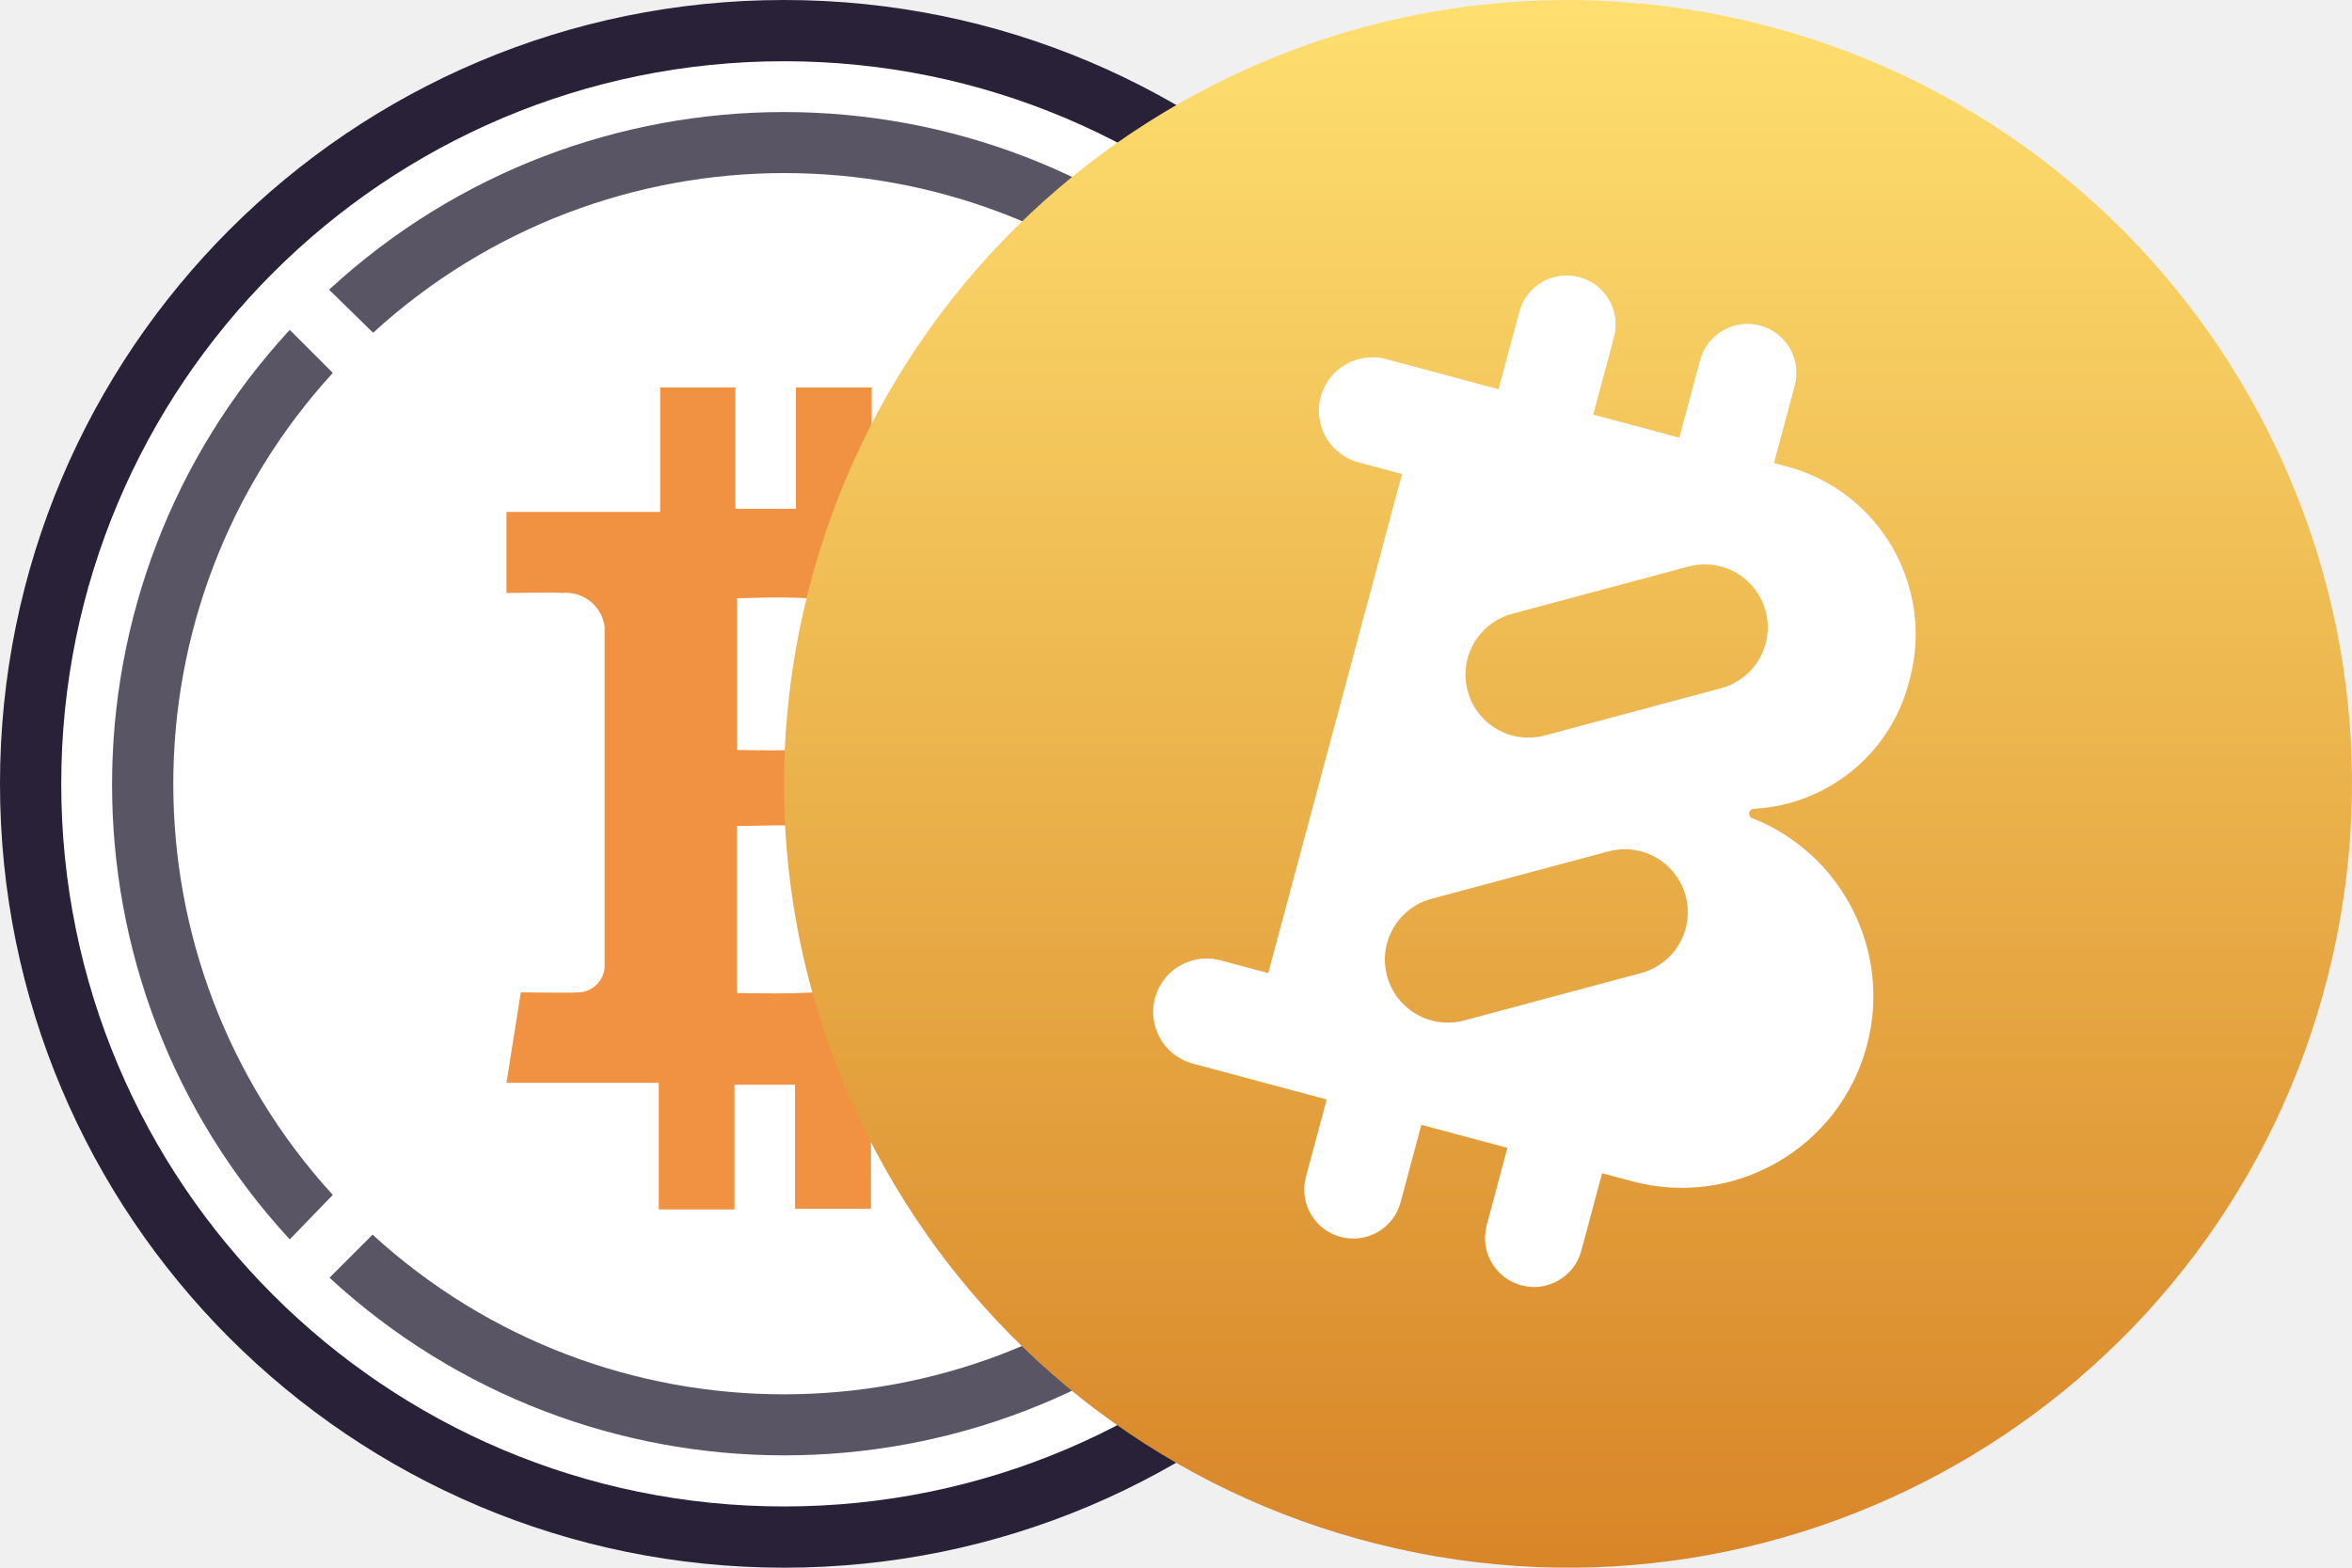
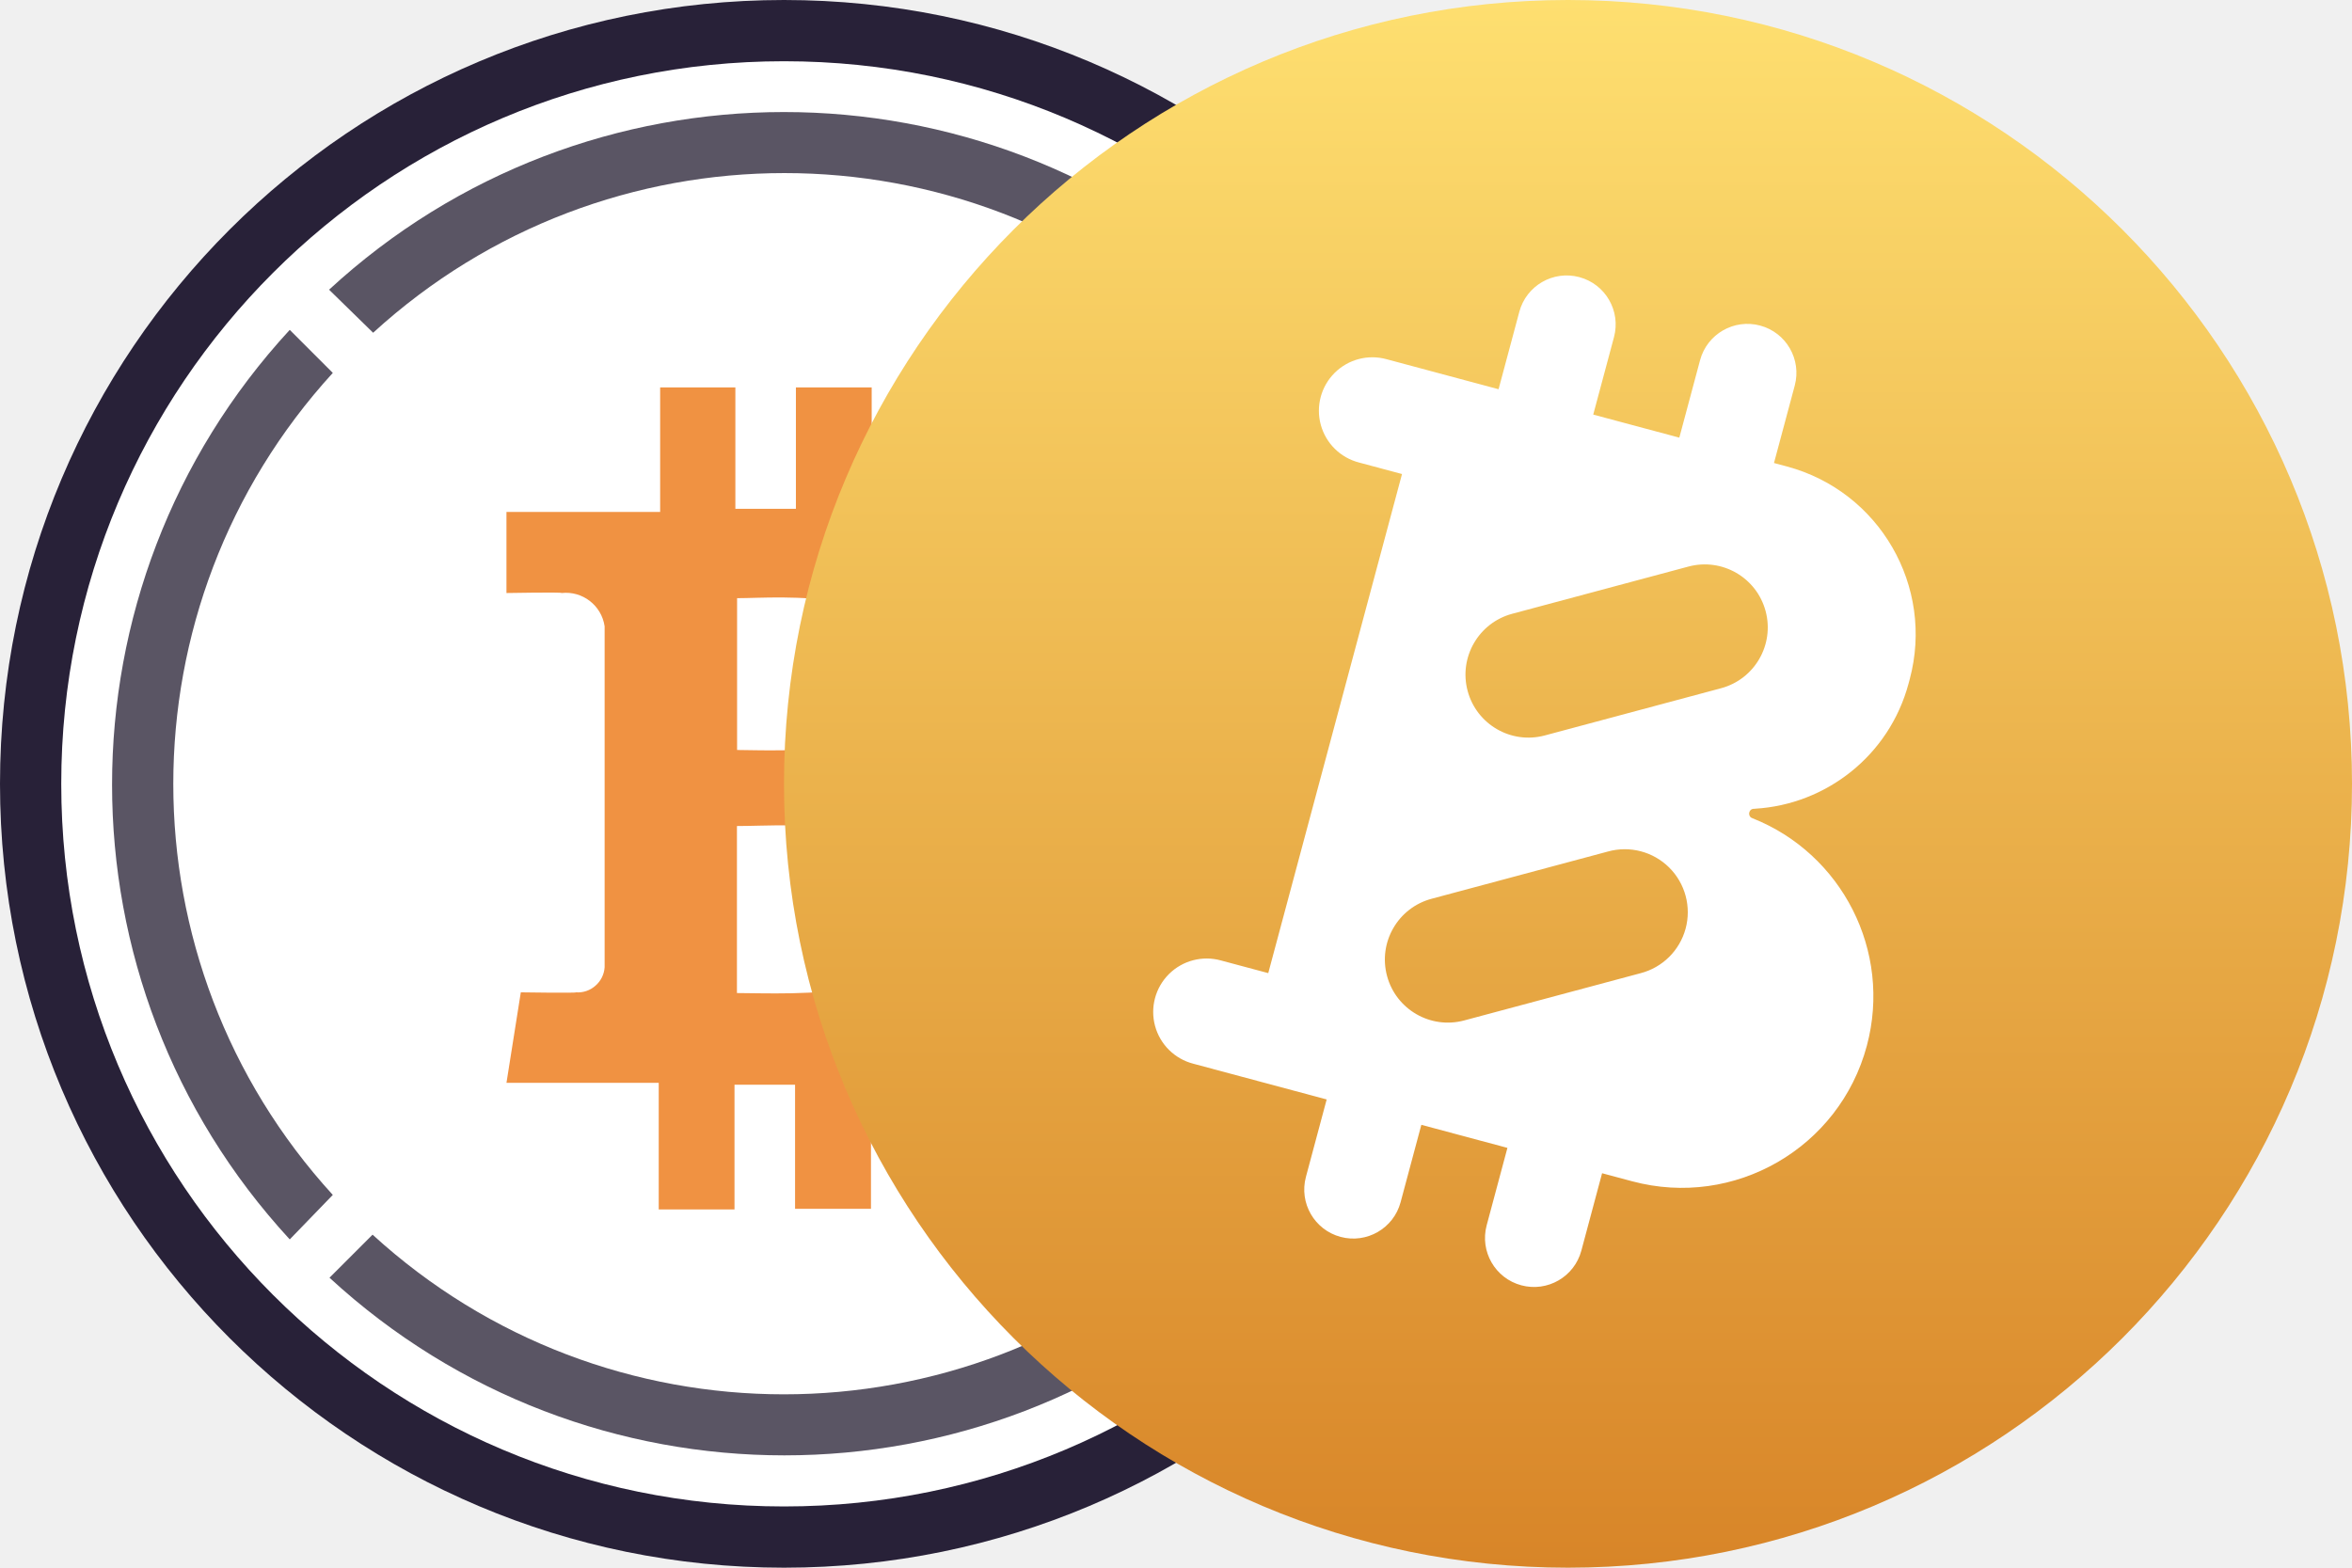
<svg xmlns="http://www.w3.org/2000/svg" viewBox="0 0 192 128">
  <circle cx="64" cy="64" r="64" fill="#282138" />
  <circle cx="64" cy="64" r="59" fill="#fff" />
  <path fill="#5a5564" d="m104.37 26.863-3.514 3.514a49.756 49.756 0 0 1 0 67.152l3.514 3.514a54.776 54.776 0 0 0 0-74.262zm-73.91.305a49.754 49.754 0 0 1 67.15 0l3.515-3.515a54.78 54.78 0 0 0-74.262 0zm-3.293 70.396a49.754 49.754 0 0 1 0-67.116l-3.514-3.515a54.78 54.78 0 0 0 0 74.263zm70.397 3.245a49.756 49.756 0 0 1-67.151 0l-3.515 3.515a54.78 54.78 0 0 0 74.263 0z" />
  <path fill="#f09242" d="M86.189 52.273c-.703-7.334-7.03-9.794-15.031-10.544V31.632h-6.186v9.911H60.03v-9.911h-6.14V41.8H41.344v6.619s4.569-.082 4.499 0a3.2 3.2 0 0 1 3.514 2.718v27.835a2.17 2.17 0 0 1-.75 1.511 2.15 2.15 0 0 1-1.593.54c.082.07-4.499 0-4.499 0l-1.171 7.391h12.43v10.333h6.185v-10.18h4.944V98.7H71.1V88.485c10.45-.633 17.737-3.21 18.651-12.992.738-7.873-2.964-11.388-8.88-12.805 3.596-1.77 5.822-5.05 5.319-10.415m-8.67 22.001c0 7.685-13.168 6.807-17.362 6.807V67.444c4.195.012 17.362-1.195 17.362 6.83m-2.87-19.213c0 7.03-10.989 6.174-14.48 6.174V48.841c3.491 0 14.48-1.102 14.48 6.22" />
-   <path fill="url(#_solvbtc)" d="M126.084 79.482c-8.549 34.286-43.278 55.152-77.572 46.602-34.28-8.548-55.148-43.276-46.595-77.56C10.462 14.236 45.192-6.632 79.475 1.916c34.292 8.548 55.158 43.28 46.609 77.567" transform="translate(64)" />
+   <circle cx="64" cy="64" r="64" fill="url(#_solvbtc)" transform="translate(64)" />
  <path fill="#fff" fill-rule="evenodd" d="M138.781 29.41a4 4 0 1 1 7.729 2.07l-1.695 6.324 1.051.282c7.567 2.027 12.057 9.805 10.03 17.372l-.094.35c-1.581 5.9-6.75 9.88-12.53 10.223l-.001.005h-.092l-.007.001-.028.001c-.421.035-.5.64-.08.771v.002c7.282 2.884 11.405 10.834 9.329 18.582-2.236 8.343-10.811 13.294-19.154 11.058l-2.456-.658-1.694 6.323a4 4 0 1 1-7.728-2.071l1.694-6.322-7.027-1.883-1.694 6.322a4 4 0 1 1-7.728-2.07l1.694-6.323-7.029-1.883-3.863-1.036a4.364 4.364 0 1 1 2.26-8.43l3.863 1.034 10.919-40.75-3.51-.94a4.365 4.365 0 1 1 2.26-8.432l3.512.941v.001l5.62 1.506 1.694-6.324a4 4 0 1 1 7.729 2.07l-1.695 6.325 7.027 1.882zm-18.974 27.003a5.143 5.143 0 0 1 3.637-6.298l14.39-3.856a5.142 5.142 0 1 1 2.661 9.934l-14.39 3.856a5.14 5.14 0 0 1-6.298-3.636m-6.58 23.269a5.14 5.14 0 0 1 3.636-6.298l14.39-3.856a5.143 5.143 0 1 1 2.662 9.935l-14.39 3.855a5.14 5.14 0 0 1-6.298-3.636" />
  <defs transform="translate(64)">
    <linearGradient id="_solvbtc" x1="64" x2="64" y1="0" y2="128" gradientUnits="userSpaceOnUse">
      <stop stop-color="#fedf70" />
      <stop offset="1" stop-color="#d88528" />
    </linearGradient>
  </defs>
</svg>
